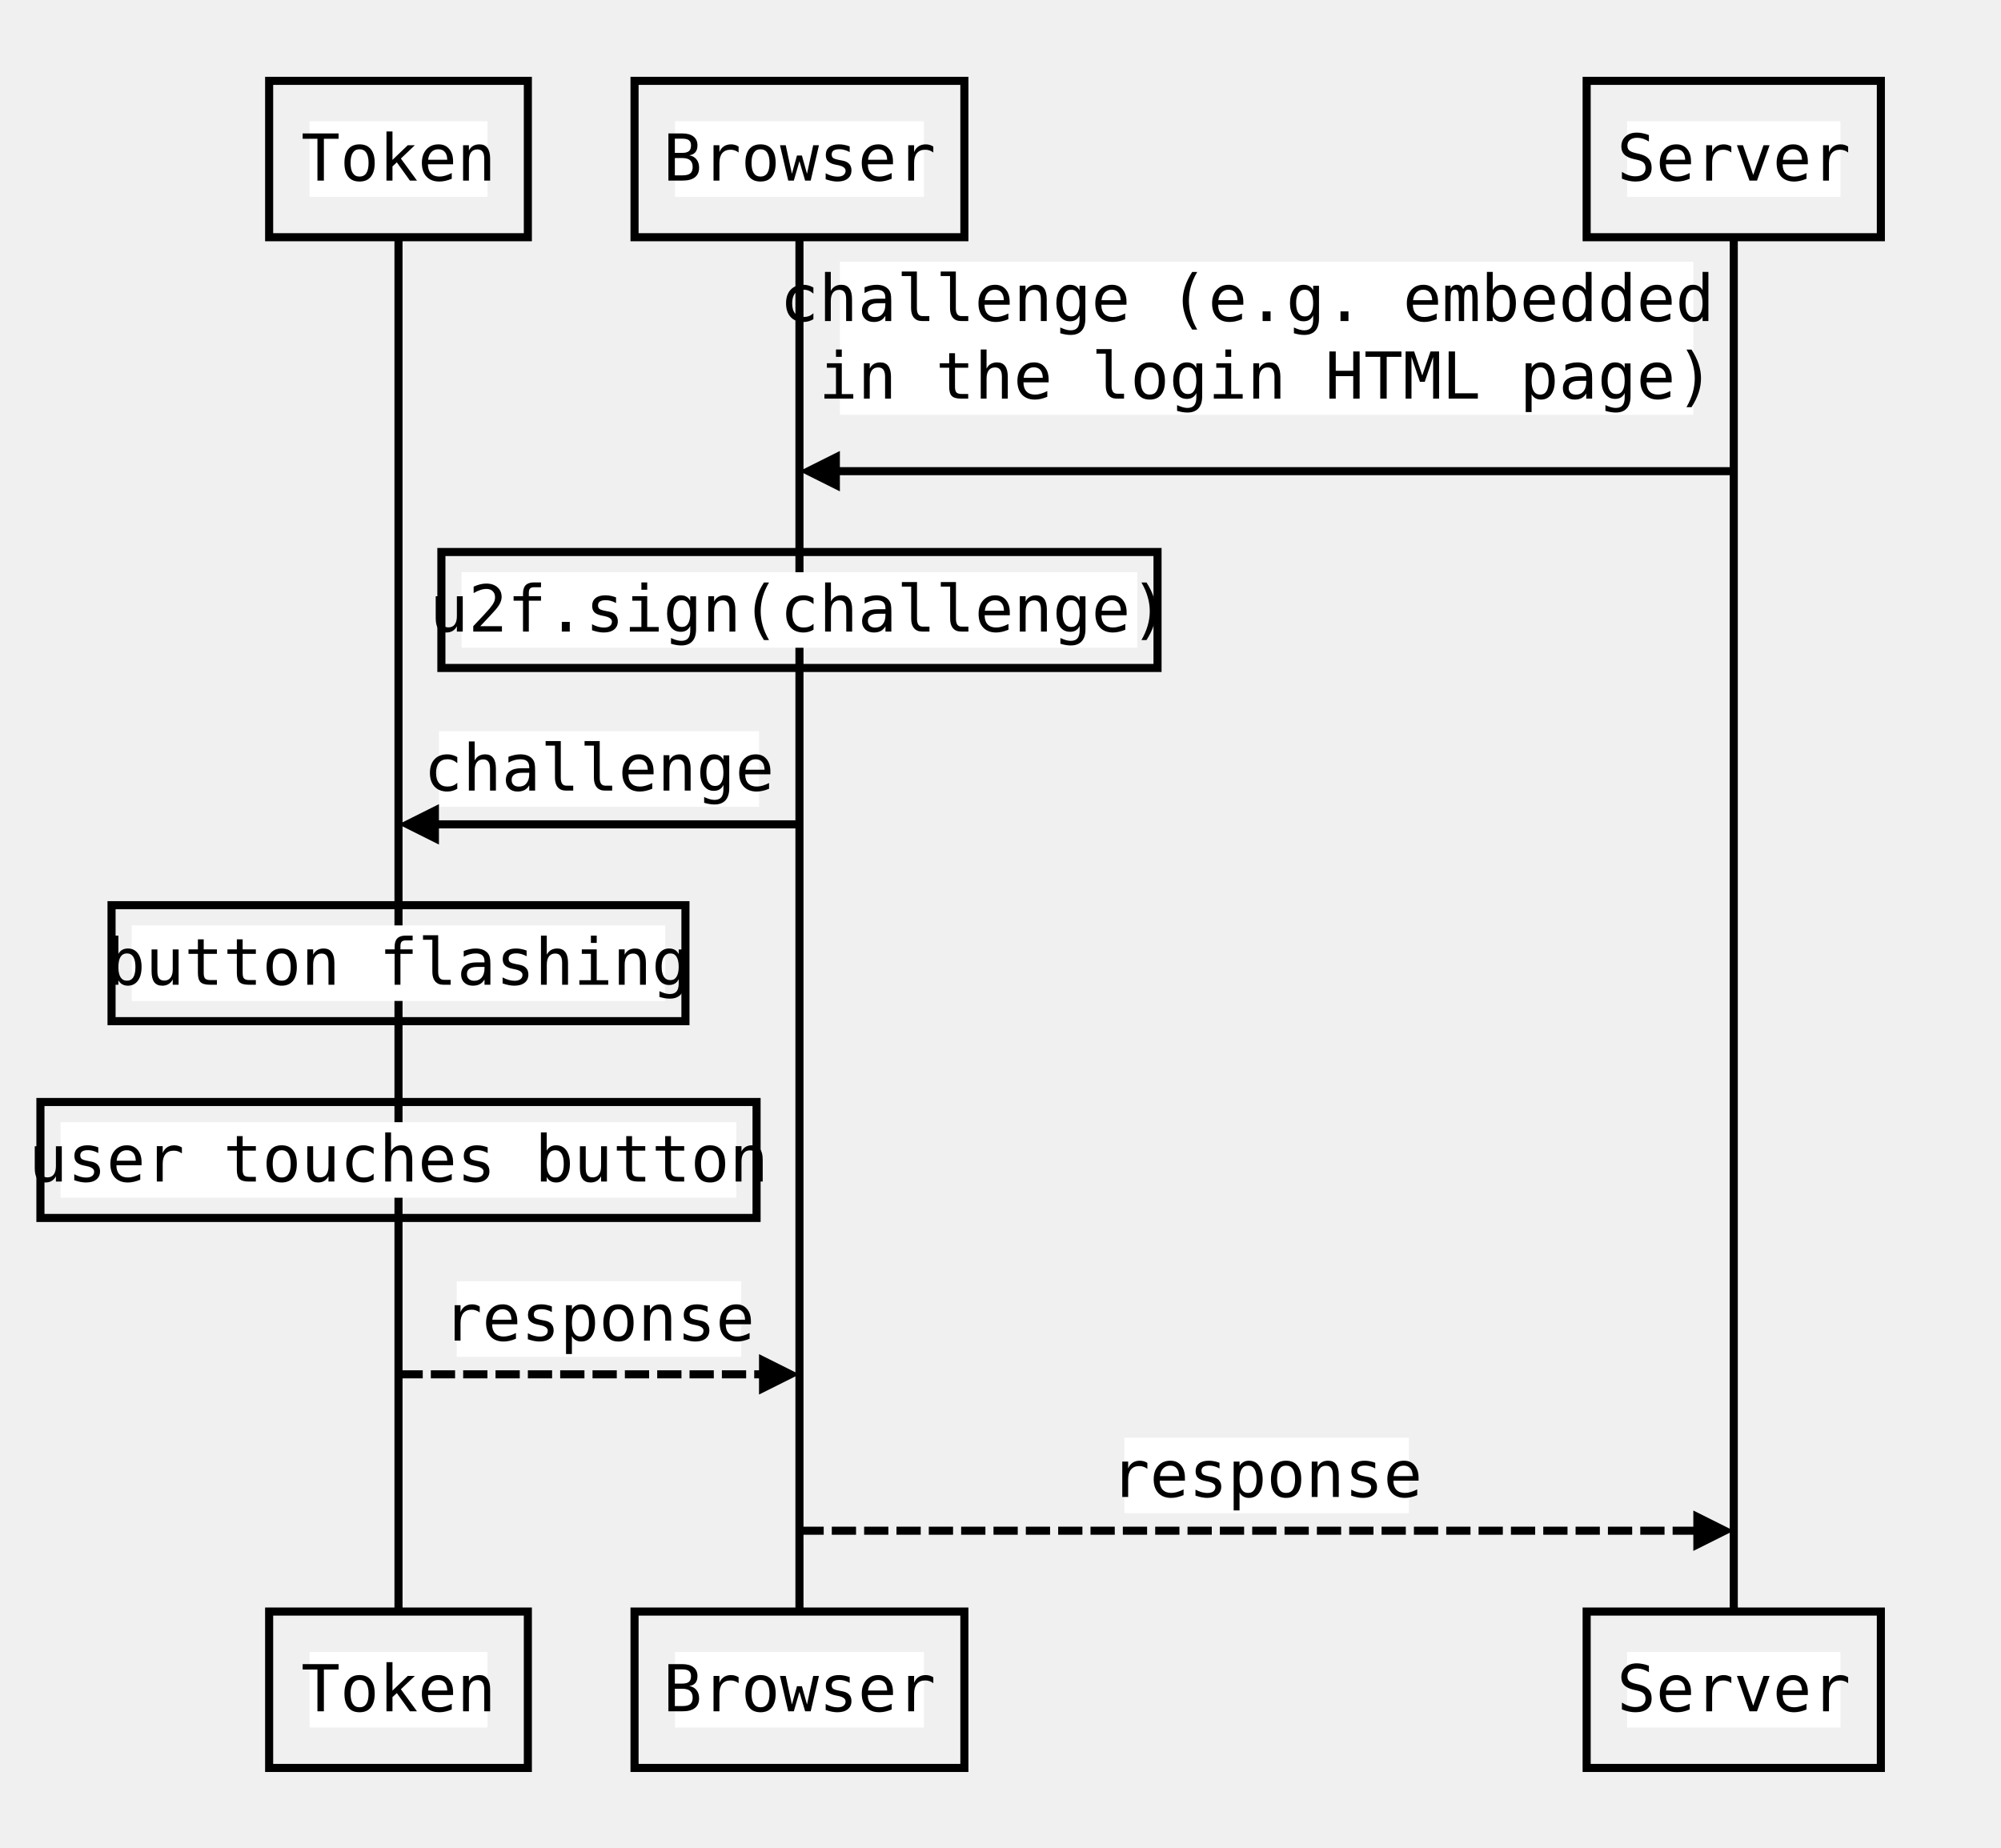
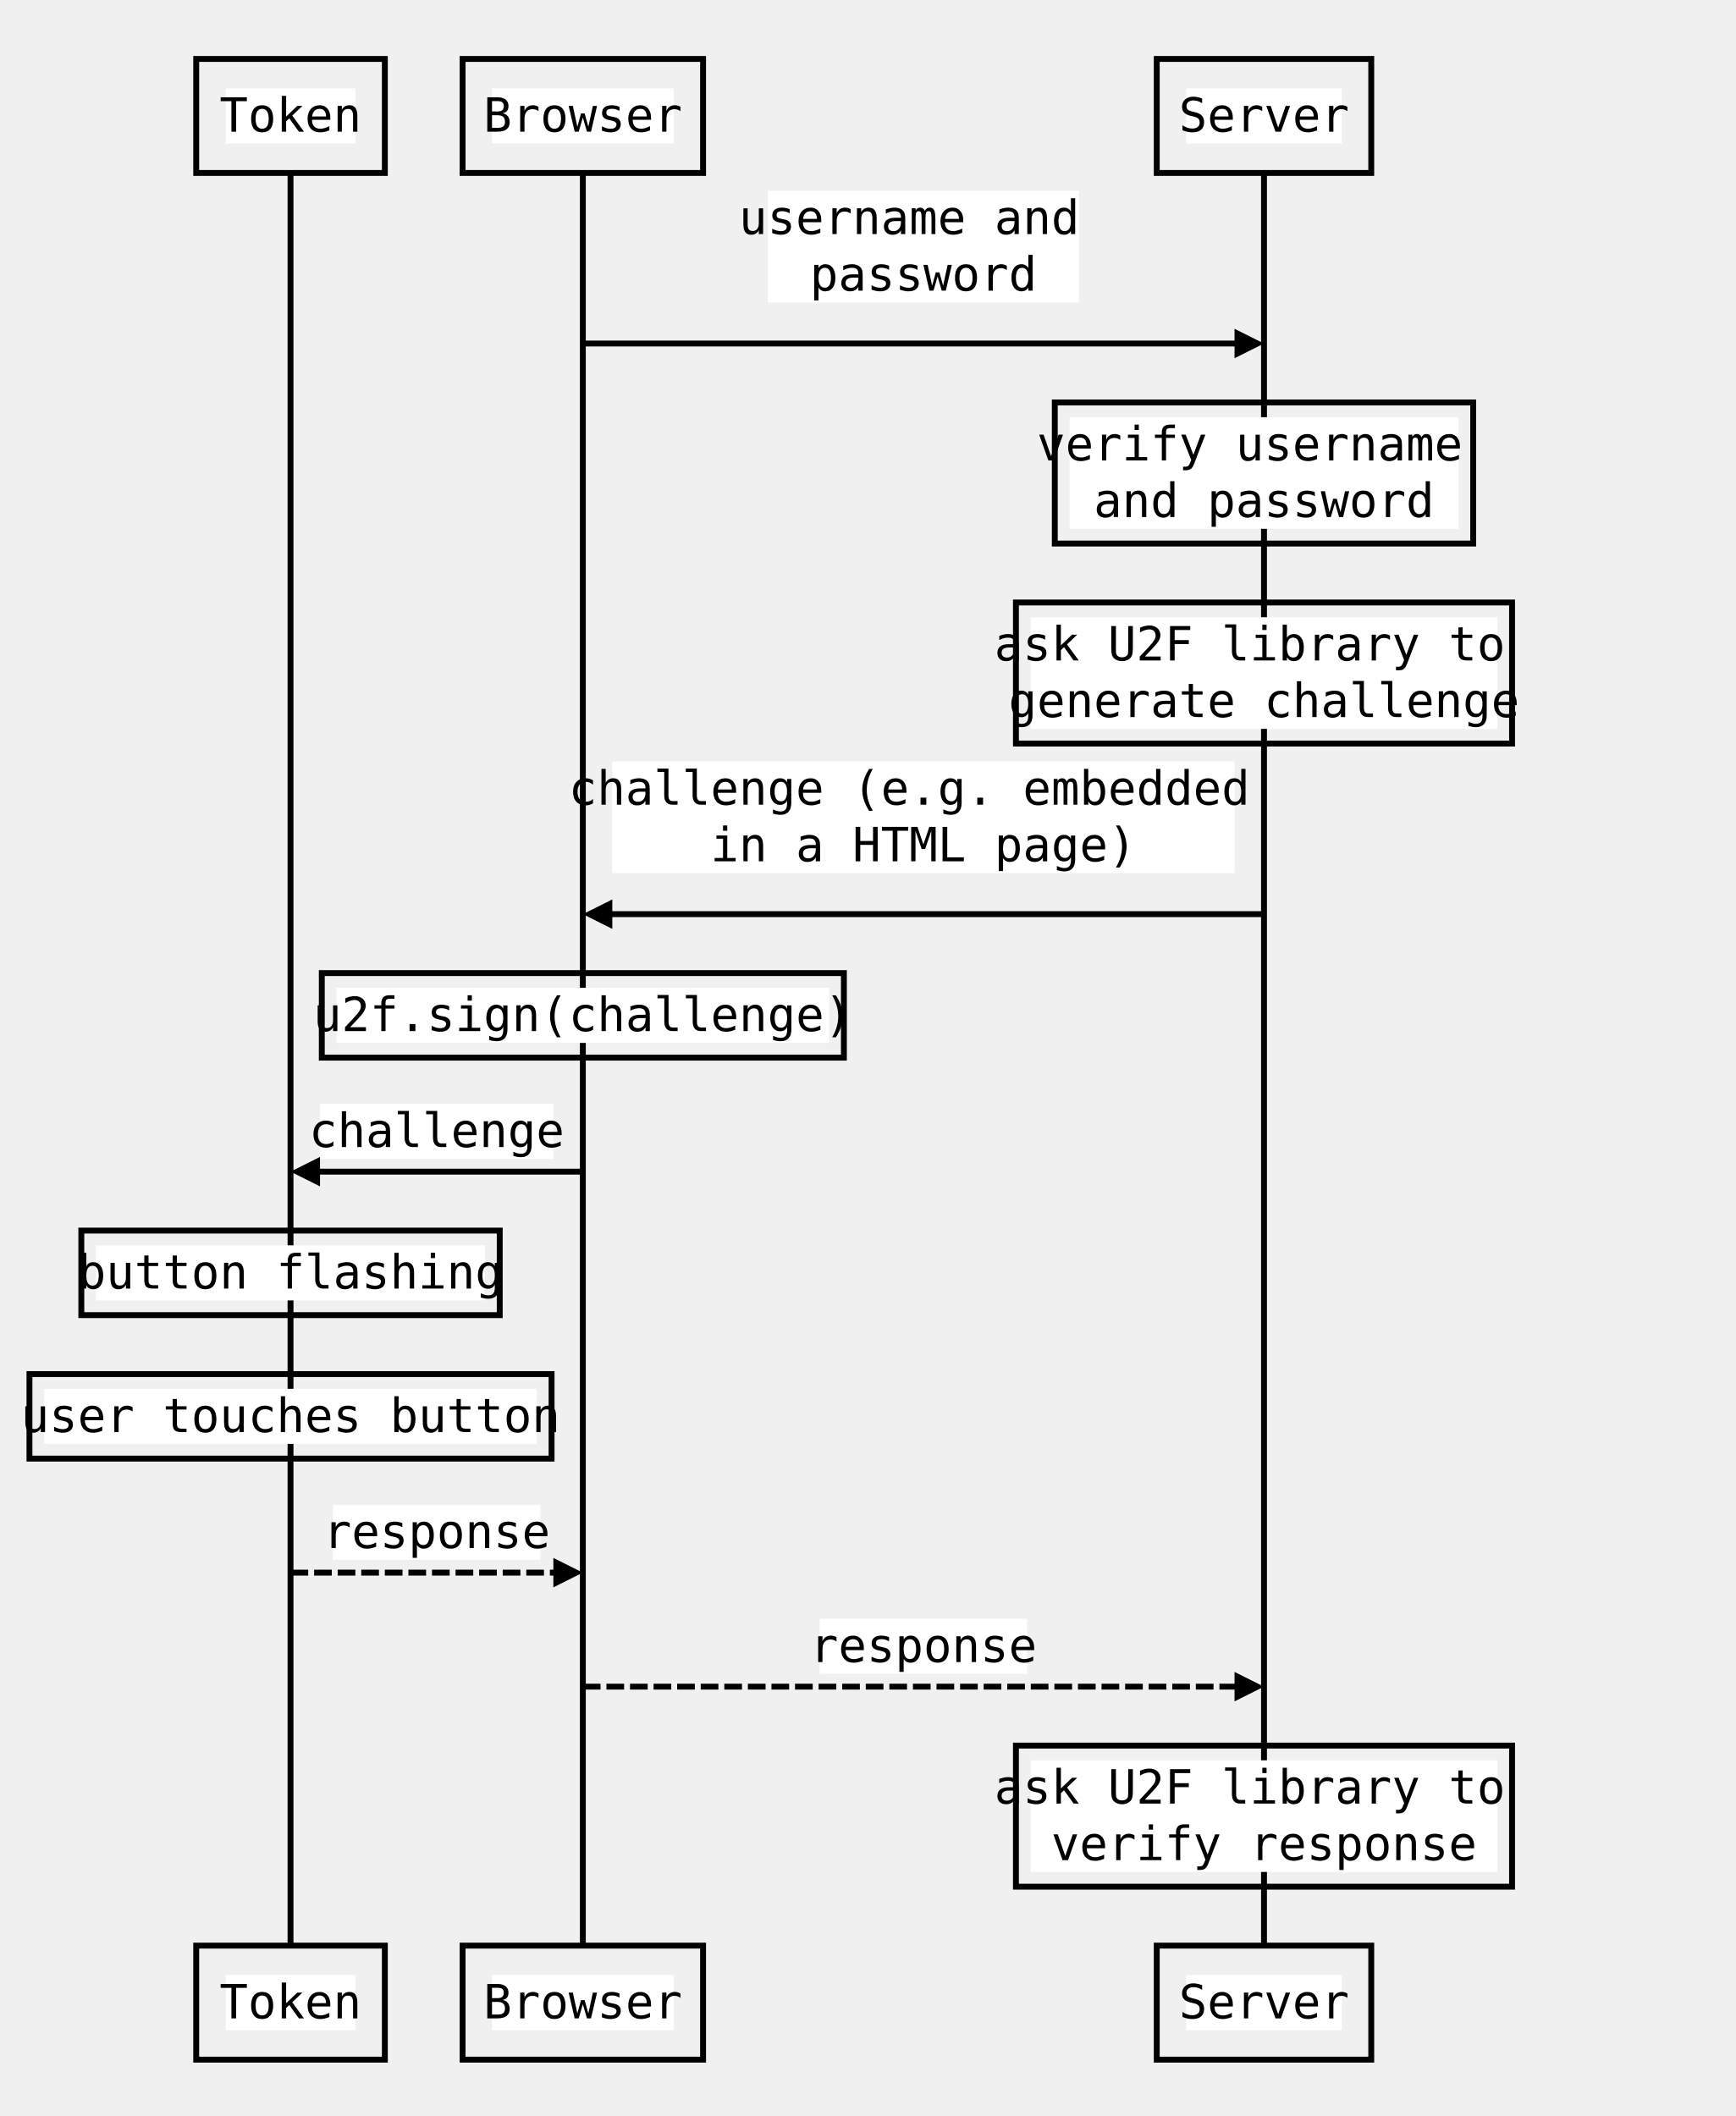
- <svg xmlns="http://www.w3.org/2000/svg" xmlns:xlink="http://www.w3.org/1999/xlink" width="495" height="457">
+ <svg xmlns="http://www.w3.org/2000/svg" xmlns:xlink="http://www.w3.org/1999/xlink" width="589" height="718">
  <source>participant Token
participant Browser
- Server-&gt;Browser: challenge (e.g. embedded\nin the login HTML page)
+ Browser-&gt;Server: username and\npassword
+ Note over Server: verify username\nand password
+ Note over Server: ask U2F library to\ngenerate challenge
+ Server-&gt;Browser: challenge (e.g. embedded\nin a HTML page)
Note over Browser: u2f.sign(challenge)
Browser-&gt;Token: challenge
Note over Token: button flashing
Note over Token: user touches button
Token--&gt;Browser: response
- Browser--&gt;Server: response</source>
+ Browser--&gt;Server: response
+ Note over Server: ask U2F library to\nverify response</source>
  <defs style="-webkit-tap-highlight-color: rgba(0, 0, 0, 0);">
    <path stroke-linecap="round" d="M5,0 0,2.5 5,5z" id="raphael-marker-block" style="-webkit-tap-highlight-color: rgba(0, 0, 0, 0);" />
    <marker id="raphael-marker-endblock55" markerHeight="5" markerWidth="5" orient="auto" refX="2.5" refY="2.5" style="-webkit-tap-highlight-color: rgba(0, 0, 0, 0);">
      <use xlink:href="#raphael-marker-block" transform="rotate(180 2.5 2.5) scale(1,1)" stroke-width="1" fill="#000" stroke="none" style="-webkit-tap-highlight-color: rgba(0, 0, 0, 0);" />
    </marker>
  </defs>
  <rect x="66.578" y="20" width="64" height="38.688" r="0" rx="0" ry="0" fill="none" stroke="#000000" stroke-width="2" style="-webkit-tap-highlight-color: rgba(0, 0, 0, 0);" />
  <rect x="76.578" y="30" width="44" height="18.688" r="0" rx="0" ry="0" fill="#ffffff" stroke="none" style="-webkit-tap-highlight-color: rgba(0, 0, 0, 0);" />
  <text x="98.578" y="39.344" text-anchor="middle" font="10px &quot;Arial&quot;" stroke="none" fill="#000000" style="-webkit-tap-highlight-color: rgba(0, 0, 0, 0); text-anchor: middle; font-style: normal; font-variant: normal; font-weight: normal; font-size: 16px; line-height: normal; font-family: 'Andale Mono', monospace;" font-size="16px" font-family="Andale Mono, monospace">
    <tspan dy="5.336" style="-webkit-tap-highlight-color: rgba(0, 0, 0, 0);">Token</tspan>
  </text>
-   <rect x="66.578" y="398.688" width="64" height="38.688" r="0" rx="0" ry="0" fill="none" stroke="#000000" stroke-width="2" style="-webkit-tap-highlight-color: rgba(0, 0, 0, 0);" />
-   <rect x="76.578" y="408.688" width="44" height="18.688" r="0" rx="0" ry="0" fill="#ffffff" stroke="none" style="-webkit-tap-highlight-color: rgba(0, 0, 0, 0);" />
-   <text x="98.578" y="418.031" text-anchor="middle" font="10px &quot;Arial&quot;" stroke="none" fill="#000000" style="-webkit-tap-highlight-color: rgba(0, 0, 0, 0); text-anchor: middle; font-style: normal; font-variant: normal; font-weight: normal; font-size: 16px; line-height: normal; font-family: 'Andale Mono', monospace;" font-size="16px" font-family="Andale Mono, monospace">
+   <rect x="66.578" y="660.188" width="64" height="38.688" r="0" rx="0" ry="0" fill="none" stroke="#000000" stroke-width="2" style="-webkit-tap-highlight-color: rgba(0, 0, 0, 0);" />
+   <rect x="76.578" y="670.188" width="44" height="18.688" r="0" rx="0" ry="0" fill="#ffffff" stroke="none" style="-webkit-tap-highlight-color: rgba(0, 0, 0, 0);" />
+   <text x="98.578" y="679.531" text-anchor="middle" font="10px &quot;Arial&quot;" stroke="none" fill="#000000" style="-webkit-tap-highlight-color: rgba(0, 0, 0, 0); text-anchor: middle; font-style: normal; font-variant: normal; font-weight: normal; font-size: 16px; line-height: normal; font-family: 'Andale Mono', monospace;" font-size="16px" font-family="Andale Mono, monospace">
    <tspan dy="5.336" style="-webkit-tap-highlight-color: rgba(0, 0, 0, 0);">Token</tspan>
  </text>
-   <path fill="none" stroke="#000000" d="M98.578,58.688L98.578,398.688" stroke-width="2" style="-webkit-tap-highlight-color: rgba(0, 0, 0, 0);" />
+   <path fill="none" stroke="#000000" d="M98.578,58.688L98.578,660.188" stroke-width="2" style="-webkit-tap-highlight-color: rgba(0, 0, 0, 0);" />
  <rect x="156.969" y="20" width="81.594" height="38.688" r="0" rx="0" ry="0" fill="none" stroke="#000000" stroke-width="2" style="-webkit-tap-highlight-color: rgba(0, 0, 0, 0);" />
  <rect x="166.969" y="30" width="61.594" height="18.688" r="0" rx="0" ry="0" fill="#ffffff" stroke="none" style="-webkit-tap-highlight-color: rgba(0, 0, 0, 0);" />
  <text x="197.766" y="39.344" text-anchor="middle" font="10px &quot;Arial&quot;" stroke="none" fill="#000000" style="-webkit-tap-highlight-color: rgba(0, 0, 0, 0); text-anchor: middle; font-style: normal; font-variant: normal; font-weight: normal; font-size: 16px; line-height: normal; font-family: 'Andale Mono', monospace;" font-size="16px" font-family="Andale Mono, monospace">
    <tspan dy="5.336" style="-webkit-tap-highlight-color: rgba(0, 0, 0, 0);">Browser</tspan>
  </text>
-   <rect x="156.969" y="398.688" width="81.594" height="38.688" r="0" rx="0" ry="0" fill="none" stroke="#000000" stroke-width="2" style="-webkit-tap-highlight-color: rgba(0, 0, 0, 0);" />
-   <rect x="166.969" y="408.688" width="61.594" height="18.688" r="0" rx="0" ry="0" fill="#ffffff" stroke="none" style="-webkit-tap-highlight-color: rgba(0, 0, 0, 0);" />
-   <text x="197.766" y="418.031" text-anchor="middle" font="10px &quot;Arial&quot;" stroke="none" fill="#000000" style="-webkit-tap-highlight-color: rgba(0, 0, 0, 0); text-anchor: middle; font-style: normal; font-variant: normal; font-weight: normal; font-size: 16px; line-height: normal; font-family: 'Andale Mono', monospace;" font-size="16px" font-family="Andale Mono, monospace">
+   <rect x="156.969" y="660.188" width="81.594" height="38.688" r="0" rx="0" ry="0" fill="none" stroke="#000000" stroke-width="2" style="-webkit-tap-highlight-color: rgba(0, 0, 0, 0);" />
+   <rect x="166.969" y="670.188" width="61.594" height="18.688" r="0" rx="0" ry="0" fill="#ffffff" stroke="none" style="-webkit-tap-highlight-color: rgba(0, 0, 0, 0);" />
+   <text x="197.766" y="679.531" text-anchor="middle" font="10px &quot;Arial&quot;" stroke="none" fill="#000000" style="-webkit-tap-highlight-color: rgba(0, 0, 0, 0); text-anchor: middle; font-style: normal; font-variant: normal; font-weight: normal; font-size: 16px; line-height: normal; font-family: 'Andale Mono', monospace;" font-size="16px" font-family="Andale Mono, monospace">
    <tspan dy="5.336" style="-webkit-tap-highlight-color: rgba(0, 0, 0, 0);">Browser</tspan>
  </text>
-   <path fill="none" stroke="#000000" d="M197.766,58.688L197.766,398.688" stroke-width="2" style="-webkit-tap-highlight-color: rgba(0, 0, 0, 0);" />
+   <path fill="none" stroke="#000000" d="M197.766,58.688L197.766,660.188" stroke-width="2" style="-webkit-tap-highlight-color: rgba(0, 0, 0, 0);" />
  <rect x="392.5" y="20" width="72.781" height="38.688" r="0" rx="0" ry="0" fill="none" stroke="#000000" stroke-width="2" style="-webkit-tap-highlight-color: rgba(0, 0, 0, 0);" />
  <rect x="402.5" y="30" width="52.781" height="18.688" r="0" rx="0" ry="0" fill="#ffffff" stroke="none" style="-webkit-tap-highlight-color: rgba(0, 0, 0, 0);" />
  <text x="428.891" y="39.344" text-anchor="middle" font="10px &quot;Arial&quot;" stroke="none" fill="#000000" style="-webkit-tap-highlight-color: rgba(0, 0, 0, 0); text-anchor: middle; font-style: normal; font-variant: normal; font-weight: normal; font-size: 16px; line-height: normal; font-family: 'Andale Mono', monospace;" font-size="16px" font-family="Andale Mono, monospace">
    <tspan dy="5.336" style="-webkit-tap-highlight-color: rgba(0, 0, 0, 0);">Server</tspan>
  </text>
-   <rect x="392.5" y="398.688" width="72.781" height="38.688" r="0" rx="0" ry="0" fill="none" stroke="#000000" stroke-width="2" style="-webkit-tap-highlight-color: rgba(0, 0, 0, 0);" />
-   <rect x="402.5" y="408.688" width="52.781" height="18.688" r="0" rx="0" ry="0" fill="#ffffff" stroke="none" style="-webkit-tap-highlight-color: rgba(0, 0, 0, 0);" />
-   <text x="428.891" y="418.031" text-anchor="middle" font="10px &quot;Arial&quot;" stroke="none" fill="#000000" style="-webkit-tap-highlight-color: rgba(0, 0, 0, 0); text-anchor: middle; font-style: normal; font-variant: normal; font-weight: normal; font-size: 16px; line-height: normal; font-family: 'Andale Mono', monospace;" font-size="16px" font-family="Andale Mono, monospace">
+   <rect x="392.5" y="660.188" width="72.781" height="38.688" r="0" rx="0" ry="0" fill="none" stroke="#000000" stroke-width="2" style="-webkit-tap-highlight-color: rgba(0, 0, 0, 0);" />
+   <rect x="402.5" y="670.188" width="52.781" height="18.688" r="0" rx="0" ry="0" fill="#ffffff" stroke="none" style="-webkit-tap-highlight-color: rgba(0, 0, 0, 0);" />
+   <text x="428.891" y="679.531" text-anchor="middle" font="10px &quot;Arial&quot;" stroke="none" fill="#000000" style="-webkit-tap-highlight-color: rgba(0, 0, 0, 0); text-anchor: middle; font-style: normal; font-variant: normal; font-weight: normal; font-size: 16px; line-height: normal; font-family: 'Andale Mono', monospace;" font-size="16px" font-family="Andale Mono, monospace">
    <tspan dy="5.336" style="-webkit-tap-highlight-color: rgba(0, 0, 0, 0);">Server</tspan>
  </text>
-   <path fill="none" stroke="#000000" d="M428.891,58.688L428.891,398.688" stroke-width="2" style="-webkit-tap-highlight-color: rgba(0, 0, 0, 0);" />
-   <rect x="207.766" y="64.75" width="211.125" height="37.875" r="0" rx="0" ry="0" fill="#ffffff" stroke="none" style="-webkit-tap-highlight-color: rgba(0, 0, 0, 0);" />
+   <path fill="none" stroke="#000000" d="M428.891,58.688L428.891,660.188" stroke-width="2" style="-webkit-tap-highlight-color: rgba(0, 0, 0, 0);" />
+   <rect x="260.547" y="64.75" width="105.562" height="37.875" r="0" rx="0" ry="0" fill="#ffffff" stroke="none" style="-webkit-tap-highlight-color: rgba(0, 0, 0, 0);" />
  <text x="313.328" y="83.688" text-anchor="middle" font="10px &quot;Arial&quot;" stroke="none" fill="#000000" style="-webkit-tap-highlight-color: rgba(0, 0, 0, 0); text-anchor: middle; font-style: normal; font-variant: normal; font-weight: normal; font-size: 16px; line-height: normal; font-family: 'Andale Mono', monospace;" font-size="16px" font-family="Andale Mono, monospace">
+     <tspan dy="-4.266" style="-webkit-tap-highlight-color: rgba(0, 0, 0, 0);">username and</tspan>
+     <tspan dy="19.2" x="313.328" style="-webkit-tap-highlight-color: rgba(0, 0, 0, 0);">password</tspan>
+   </text>
+   <path fill="none" stroke="#000000" d="M197.766,116.562C197.766,116.562,390.203,116.562,423.889,116.562" stroke-width="2" marker-end="url(#raphael-marker-endblock55)" stroke-dasharray="0" style="-webkit-tap-highlight-color: rgba(0, 0, 0, 0);" />
+   <rect x="357.906" y="136.562" width="141.969" height="47.875" r="0" rx="0" ry="0" fill="none" stroke="#000000" stroke-width="2" style="-webkit-tap-highlight-color: rgba(0, 0, 0, 0);" />
+   <rect x="362.906" y="141.562" width="131.969" height="37.875" r="0" rx="0" ry="0" fill="#ffffff" stroke="none" style="-webkit-tap-highlight-color: rgba(0, 0, 0, 0);" />
+   <text x="428.891" y="160.5" text-anchor="middle" font="10px &quot;Arial&quot;" stroke="none" fill="#000000" style="-webkit-tap-highlight-color: rgba(0, 0, 0, 0); text-anchor: middle; font-style: normal; font-variant: normal; font-weight: normal; font-size: 16px; line-height: normal; font-family: 'Andale Mono', monospace;" font-size="16px" font-family="Andale Mono, monospace">
+     <tspan dy="-4.266" style="-webkit-tap-highlight-color: rgba(0, 0, 0, 0);">verify username</tspan>
+     <tspan dy="19.2" x="428.891" style="-webkit-tap-highlight-color: rgba(0, 0, 0, 0);">and password</tspan>
+   </text>
+   <rect x="344.719" y="204.438" width="168.344" height="47.875" r="0" rx="0" ry="0" fill="none" stroke="#000000" stroke-width="2" style="-webkit-tap-highlight-color: rgba(0, 0, 0, 0);" />
+   <rect x="349.719" y="209.438" width="158.344" height="37.875" r="0" rx="0" ry="0" fill="#ffffff" stroke="none" style="-webkit-tap-highlight-color: rgba(0, 0, 0, 0);" />
+   <text x="428.891" y="228.375" text-anchor="middle" font="10px &quot;Arial&quot;" stroke="none" fill="#000000" style="-webkit-tap-highlight-color: rgba(0, 0, 0, 0); text-anchor: middle; font-style: normal; font-variant: normal; font-weight: normal; font-size: 16px; line-height: normal; font-family: 'Andale Mono', monospace;" font-size="16px" font-family="Andale Mono, monospace">
+     <tspan dy="-4.266" style="-webkit-tap-highlight-color: rgba(0, 0, 0, 0);">ask U2F library to</tspan>
+     <tspan dy="19.2" x="428.891" style="-webkit-tap-highlight-color: rgba(0, 0, 0, 0);">generate challenge</tspan>
+   </text>
+   <rect x="207.766" y="258.375" width="211.125" height="37.875" r="0" rx="0" ry="0" fill="#ffffff" stroke="none" style="-webkit-tap-highlight-color: rgba(0, 0, 0, 0);" />
+   <text x="313.328" y="277.312" text-anchor="middle" font="10px &quot;Arial&quot;" stroke="none" fill="#000000" style="-webkit-tap-highlight-color: rgba(0, 0, 0, 0); text-anchor: middle; font-style: normal; font-variant: normal; font-weight: normal; font-size: 16px; line-height: normal; font-family: 'Andale Mono', monospace;" font-size="16px" font-family="Andale Mono, monospace">
    <tspan dy="-4.266" style="-webkit-tap-highlight-color: rgba(0, 0, 0, 0);">challenge (e.g. embedded</tspan>
-     <tspan dy="19.2" x="313.328" style="-webkit-tap-highlight-color: rgba(0, 0, 0, 0);">in the login HTML page)</tspan>
+     <tspan dy="19.2" x="313.328" style="-webkit-tap-highlight-color: rgba(0, 0, 0, 0);">in a HTML page)</tspan>
  </text>
-   <path fill="none" stroke="#000000" d="M428.891,116.562C428.891,116.562,236.453,116.562,202.767,116.562" stroke-width="2" marker-end="url(#raphael-marker-endblock55)" stroke-dasharray="0" style="-webkit-tap-highlight-color: rgba(0, 0, 0, 0);" />
-   <rect x="109.188" y="136.562" width="177.156" height="28.688" r="0" rx="0" ry="0" fill="none" stroke="#000000" stroke-width="2" style="-webkit-tap-highlight-color: rgba(0, 0, 0, 0);" />
-   <rect x="114.188" y="141.562" width="167.156" height="18.688" r="0" rx="0" ry="0" fill="#ffffff" stroke="none" style="-webkit-tap-highlight-color: rgba(0, 0, 0, 0);" />
-   <text x="197.766" y="150.906" text-anchor="middle" font="10px &quot;Arial&quot;" stroke="none" fill="#000000" style="-webkit-tap-highlight-color: rgba(0, 0, 0, 0); text-anchor: middle; font-style: normal; font-variant: normal; font-weight: normal; font-size: 16px; line-height: normal; font-family: 'Andale Mono', monospace;" font-size="16px" font-family="Andale Mono, monospace">
+   <path fill="none" stroke="#000000" d="M428.891,310.188C428.891,310.188,236.453,310.188,202.767,310.188" stroke-width="2" marker-end="url(#raphael-marker-endblock55)" stroke-dasharray="0" style="-webkit-tap-highlight-color: rgba(0, 0, 0, 0);" />
+   <rect x="109.188" y="330.188" width="177.156" height="28.688" r="0" rx="0" ry="0" fill="none" stroke="#000000" stroke-width="2" style="-webkit-tap-highlight-color: rgba(0, 0, 0, 0);" />
+   <rect x="114.188" y="335.188" width="167.156" height="18.688" r="0" rx="0" ry="0" fill="#ffffff" stroke="none" style="-webkit-tap-highlight-color: rgba(0, 0, 0, 0);" />
+   <text x="197.766" y="344.531" text-anchor="middle" font="10px &quot;Arial&quot;" stroke="none" fill="#000000" style="-webkit-tap-highlight-color: rgba(0, 0, 0, 0); text-anchor: middle; font-style: normal; font-variant: normal; font-weight: normal; font-size: 16px; line-height: normal; font-family: 'Andale Mono', monospace;" font-size="16px" font-family="Andale Mono, monospace">
    <tspan dy="5.336" style="-webkit-tap-highlight-color: rgba(0, 0, 0, 0);">u2f.sign(challenge)</tspan>
  </text>
-   <rect x="108.578" y="180.906" width="79.188" height="18.688" r="0" rx="0" ry="0" fill="#ffffff" stroke="none" style="-webkit-tap-highlight-color: rgba(0, 0, 0, 0);" />
-   <text x="148.172" y="190.25" text-anchor="middle" font="10px &quot;Arial&quot;" stroke="none" fill="#000000" style="-webkit-tap-highlight-color: rgba(0, 0, 0, 0); text-anchor: middle; font-style: normal; font-variant: normal; font-weight: normal; font-size: 16px; line-height: normal; font-family: 'Andale Mono', monospace;" font-size="16px" font-family="Andale Mono, monospace">
+   <rect x="108.578" y="374.531" width="79.188" height="18.688" r="0" rx="0" ry="0" fill="#ffffff" stroke="none" style="-webkit-tap-highlight-color: rgba(0, 0, 0, 0);" />
+   <text x="148.172" y="383.875" text-anchor="middle" font="10px &quot;Arial&quot;" stroke="none" fill="#000000" style="-webkit-tap-highlight-color: rgba(0, 0, 0, 0); text-anchor: middle; font-style: normal; font-variant: normal; font-weight: normal; font-size: 16px; line-height: normal; font-family: 'Andale Mono', monospace;" font-size="16px" font-family="Andale Mono, monospace">
    <tspan dy="5.336" style="-webkit-tap-highlight-color: rgba(0, 0, 0, 0);">challenge</tspan>
  </text>
-   <path fill="none" stroke="#000000" d="M197.766,203.938C197.766,203.938,123.72,203.938,103.582,203.938" stroke-width="2" marker-end="url(#raphael-marker-endblock55)" stroke-dasharray="0" style="-webkit-tap-highlight-color: rgba(0, 0, 0, 0);" />
-   <rect x="27.594" y="223.938" width="141.969" height="28.688" r="0" rx="0" ry="0" fill="none" stroke="#000000" stroke-width="2" style="-webkit-tap-highlight-color: rgba(0, 0, 0, 0);" />
-   <rect x="32.594" y="228.938" width="131.969" height="18.688" r="0" rx="0" ry="0" fill="#ffffff" stroke="none" style="-webkit-tap-highlight-color: rgba(0, 0, 0, 0);" />
-   <text x="98.578" y="238.281" text-anchor="middle" font="10px &quot;Arial&quot;" stroke="none" fill="#000000" style="-webkit-tap-highlight-color: rgba(0, 0, 0, 0); text-anchor: middle; font-style: normal; font-variant: normal; font-weight: normal; font-size: 16px; line-height: normal; font-family: 'Andale Mono', monospace;" font-size="16px" font-family="Andale Mono, monospace">
+   <path fill="none" stroke="#000000" d="M197.766,397.562C197.766,397.562,123.72,397.562,103.582,397.562" stroke-width="2" marker-end="url(#raphael-marker-endblock55)" stroke-dasharray="0" style="-webkit-tap-highlight-color: rgba(0, 0, 0, 0);" />
+   <rect x="27.594" y="417.562" width="141.969" height="28.688" r="0" rx="0" ry="0" fill="none" stroke="#000000" stroke-width="2" style="-webkit-tap-highlight-color: rgba(0, 0, 0, 0);" />
+   <rect x="32.594" y="422.562" width="131.969" height="18.688" r="0" rx="0" ry="0" fill="#ffffff" stroke="none" style="-webkit-tap-highlight-color: rgba(0, 0, 0, 0);" />
+   <text x="98.578" y="431.906" text-anchor="middle" font="10px &quot;Arial&quot;" stroke="none" fill="#000000" style="-webkit-tap-highlight-color: rgba(0, 0, 0, 0); text-anchor: middle; font-style: normal; font-variant: normal; font-weight: normal; font-size: 16px; line-height: normal; font-family: 'Andale Mono', monospace;" font-size="16px" font-family="Andale Mono, monospace">
    <tspan dy="5.336" style="-webkit-tap-highlight-color: rgba(0, 0, 0, 0);">button flashing</tspan>
  </text>
-   <rect x="10" y="272.625" width="177.156" height="28.688" r="0" rx="0" ry="0" fill="none" stroke="#000000" stroke-width="2" style="-webkit-tap-highlight-color: rgba(0, 0, 0, 0);" />
-   <rect x="15" y="277.625" width="167.156" height="18.688" r="0" rx="0" ry="0" fill="#ffffff" stroke="none" style="-webkit-tap-highlight-color: rgba(0, 0, 0, 0);" />
-   <text x="98.578" y="286.969" text-anchor="middle" font="10px &quot;Arial&quot;" stroke="none" fill="#000000" style="-webkit-tap-highlight-color: rgba(0, 0, 0, 0); text-anchor: middle; font-style: normal; font-variant: normal; font-weight: normal; font-size: 16px; line-height: normal; font-family: 'Andale Mono', monospace;" font-size="16px" font-family="Andale Mono, monospace">
+   <rect x="10" y="466.25" width="177.156" height="28.688" r="0" rx="0" ry="0" fill="none" stroke="#000000" stroke-width="2" style="-webkit-tap-highlight-color: rgba(0, 0, 0, 0);" />
+   <rect x="15" y="471.25" width="167.156" height="18.688" r="0" rx="0" ry="0" fill="#ffffff" stroke="none" style="-webkit-tap-highlight-color: rgba(0, 0, 0, 0);" />
+   <text x="98.578" y="480.594" text-anchor="middle" font="10px &quot;Arial&quot;" stroke="none" fill="#000000" style="-webkit-tap-highlight-color: rgba(0, 0, 0, 0); text-anchor: middle; font-style: normal; font-variant: normal; font-weight: normal; font-size: 16px; line-height: normal; font-family: 'Andale Mono', monospace;" font-size="16px" font-family="Andale Mono, monospace">
    <tspan dy="5.336" style="-webkit-tap-highlight-color: rgba(0, 0, 0, 0);">user touches button</tspan>
  </text>
-   <rect x="112.984" y="316.969" width="70.375" height="18.688" r="0" rx="0" ry="0" fill="#ffffff" stroke="none" style="-webkit-tap-highlight-color: rgba(0, 0, 0, 0);" />
-   <text x="148.172" y="326.312" text-anchor="middle" font="10px &quot;Arial&quot;" stroke="none" fill="#000000" style="-webkit-tap-highlight-color: rgba(0, 0, 0, 0); text-anchor: middle; font-style: normal; font-variant: normal; font-weight: normal; font-size: 16px; line-height: normal; font-family: 'Andale Mono', monospace;" font-size="16px" font-family="Andale Mono, monospace">
+   <rect x="112.984" y="510.594" width="70.375" height="18.688" r="0" rx="0" ry="0" fill="#ffffff" stroke="none" style="-webkit-tap-highlight-color: rgba(0, 0, 0, 0);" />
+   <text x="148.172" y="519.938" text-anchor="middle" font="10px &quot;Arial&quot;" stroke="none" fill="#000000" style="-webkit-tap-highlight-color: rgba(0, 0, 0, 0); text-anchor: middle; font-style: normal; font-variant: normal; font-weight: normal; font-size: 16px; line-height: normal; font-family: 'Andale Mono', monospace;" font-size="16px" font-family="Andale Mono, monospace">
    <tspan dy="5.336" style="-webkit-tap-highlight-color: rgba(0, 0, 0, 0);">response</tspan>
  </text>
-   <path fill="none" stroke="#000000" d="M98.578,340C98.578,340,172.624,340,192.762,340" stroke-width="2" marker-end="url(#raphael-marker-endblock55)" stroke-dasharray="6,2" style="-webkit-tap-highlight-color: rgba(0, 0, 0, 0);" />
-   <rect x="278.141" y="355.656" width="70.375" height="18.688" r="0" rx="0" ry="0" fill="#ffffff" stroke="none" style="-webkit-tap-highlight-color: rgba(0, 0, 0, 0);" />
-   <text x="313.328" y="365" text-anchor="middle" font="10px &quot;Arial&quot;" stroke="none" fill="#000000" style="-webkit-tap-highlight-color: rgba(0, 0, 0, 0); text-anchor: middle; font-style: normal; font-variant: normal; font-weight: normal; font-size: 16px; line-height: normal; font-family: 'Andale Mono', monospace;" font-size="16px" font-family="Andale Mono, monospace">
+   <path fill="none" stroke="#000000" d="M98.578,533.625C98.578,533.625,172.624,533.625,192.762,533.625" stroke-width="2" marker-end="url(#raphael-marker-endblock55)" stroke-dasharray="6,2" style="-webkit-tap-highlight-color: rgba(0, 0, 0, 0);" />
+   <rect x="278.141" y="549.281" width="70.375" height="18.688" r="0" rx="0" ry="0" fill="#ffffff" stroke="none" style="-webkit-tap-highlight-color: rgba(0, 0, 0, 0);" />
+   <text x="313.328" y="558.625" text-anchor="middle" font="10px &quot;Arial&quot;" stroke="none" fill="#000000" style="-webkit-tap-highlight-color: rgba(0, 0, 0, 0); text-anchor: middle; font-style: normal; font-variant: normal; font-weight: normal; font-size: 16px; line-height: normal; font-family: 'Andale Mono', monospace;" font-size="16px" font-family="Andale Mono, monospace">
    <tspan dy="5.336" style="-webkit-tap-highlight-color: rgba(0, 0, 0, 0);">response</tspan>
  </text>
-   <path fill="none" stroke="#000000" d="M197.766,378.688C197.766,378.688,390.203,378.688,423.889,378.688" stroke-width="2" marker-end="url(#raphael-marker-endblock55)" stroke-dasharray="6,2" style="-webkit-tap-highlight-color: rgba(0, 0, 0, 0);" />
+   <path fill="none" stroke="#000000" d="M197.766,572.312C197.766,572.312,390.203,572.312,423.889,572.312" stroke-width="2" marker-end="url(#raphael-marker-endblock55)" stroke-dasharray="6,2" style="-webkit-tap-highlight-color: rgba(0, 0, 0, 0);" />
+   <rect x="344.719" y="592.312" width="168.344" height="47.875" r="0" rx="0" ry="0" fill="none" stroke="#000000" stroke-width="2" style="-webkit-tap-highlight-color: rgba(0, 0, 0, 0);" />
+   <rect x="349.719" y="597.312" width="158.344" height="37.875" r="0" rx="0" ry="0" fill="#ffffff" stroke="none" style="-webkit-tap-highlight-color: rgba(0, 0, 0, 0);" />
+   <text x="428.891" y="616.25" text-anchor="middle" font="10px &quot;Arial&quot;" stroke="none" fill="#000000" style="-webkit-tap-highlight-color: rgba(0, 0, 0, 0); text-anchor: middle; font-style: normal; font-variant: normal; font-weight: normal; font-size: 16px; line-height: normal; font-family: 'Andale Mono', monospace;" font-size="16px" font-family="Andale Mono, monospace">
+     <tspan dy="-4.266" style="-webkit-tap-highlight-color: rgba(0, 0, 0, 0);">ask U2F library to</tspan>
+     <tspan dy="19.2" x="428.891" style="-webkit-tap-highlight-color: rgba(0, 0, 0, 0);">verify response</tspan>
+   </text>
</svg>
